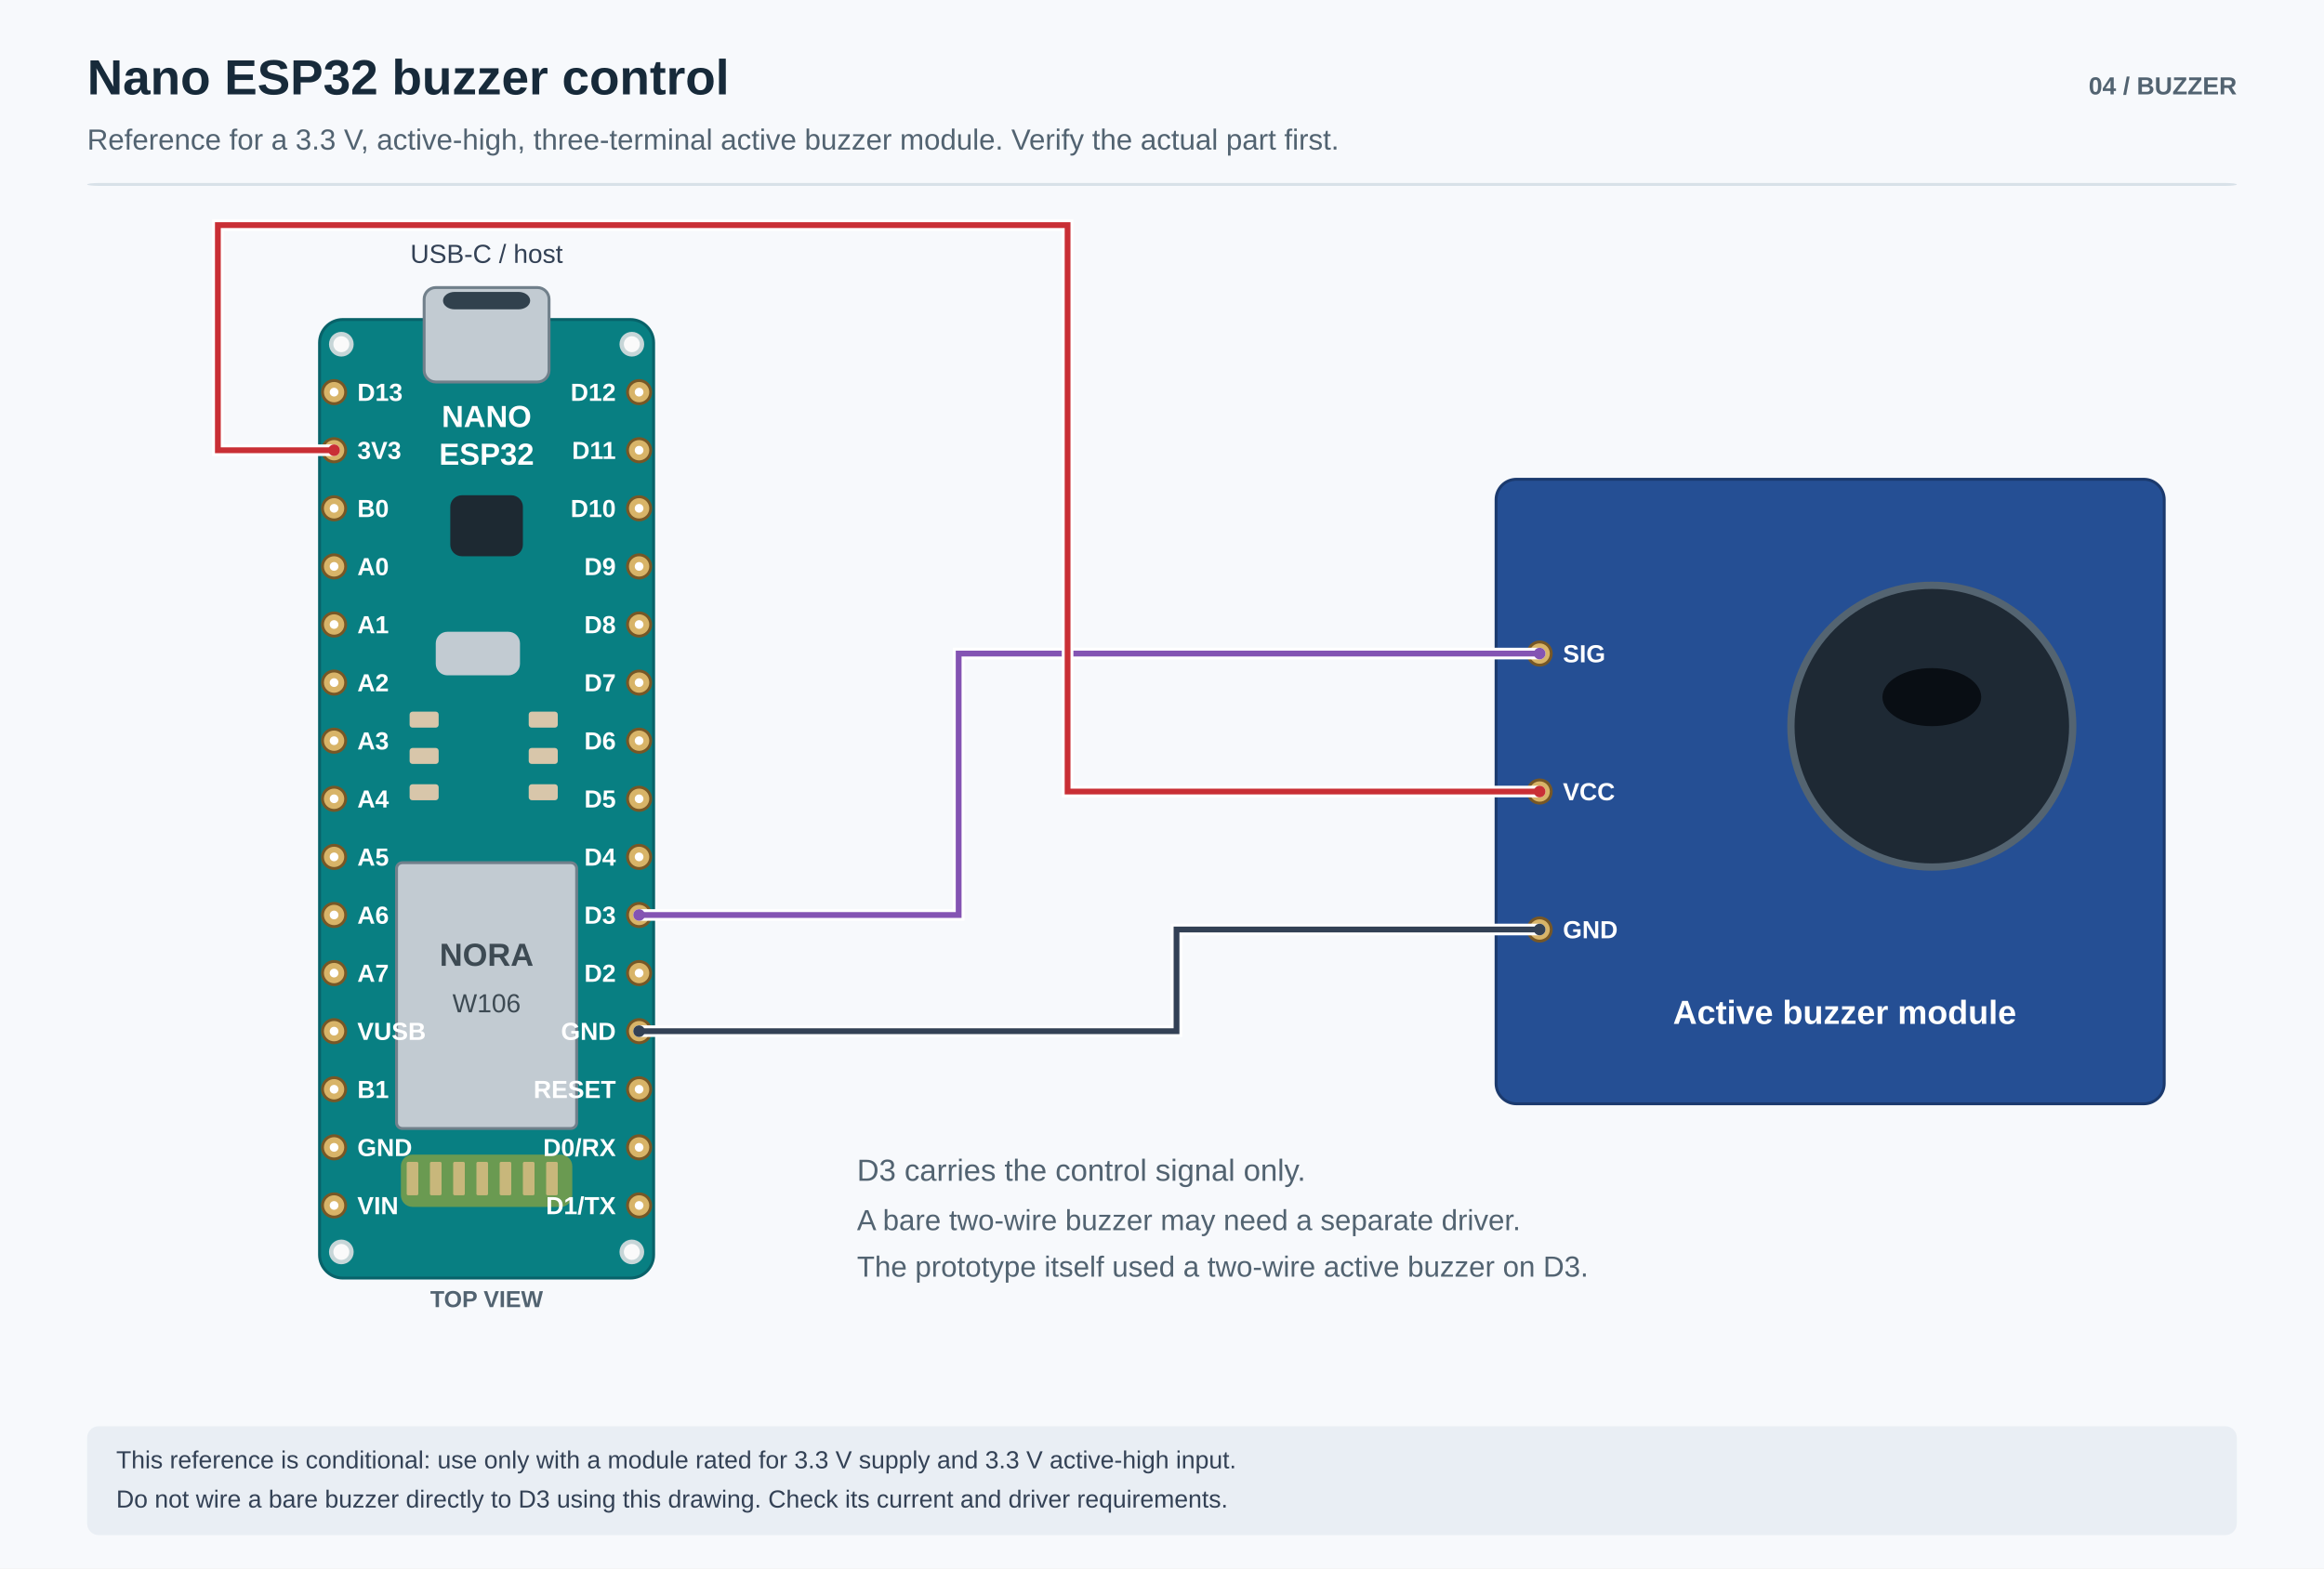
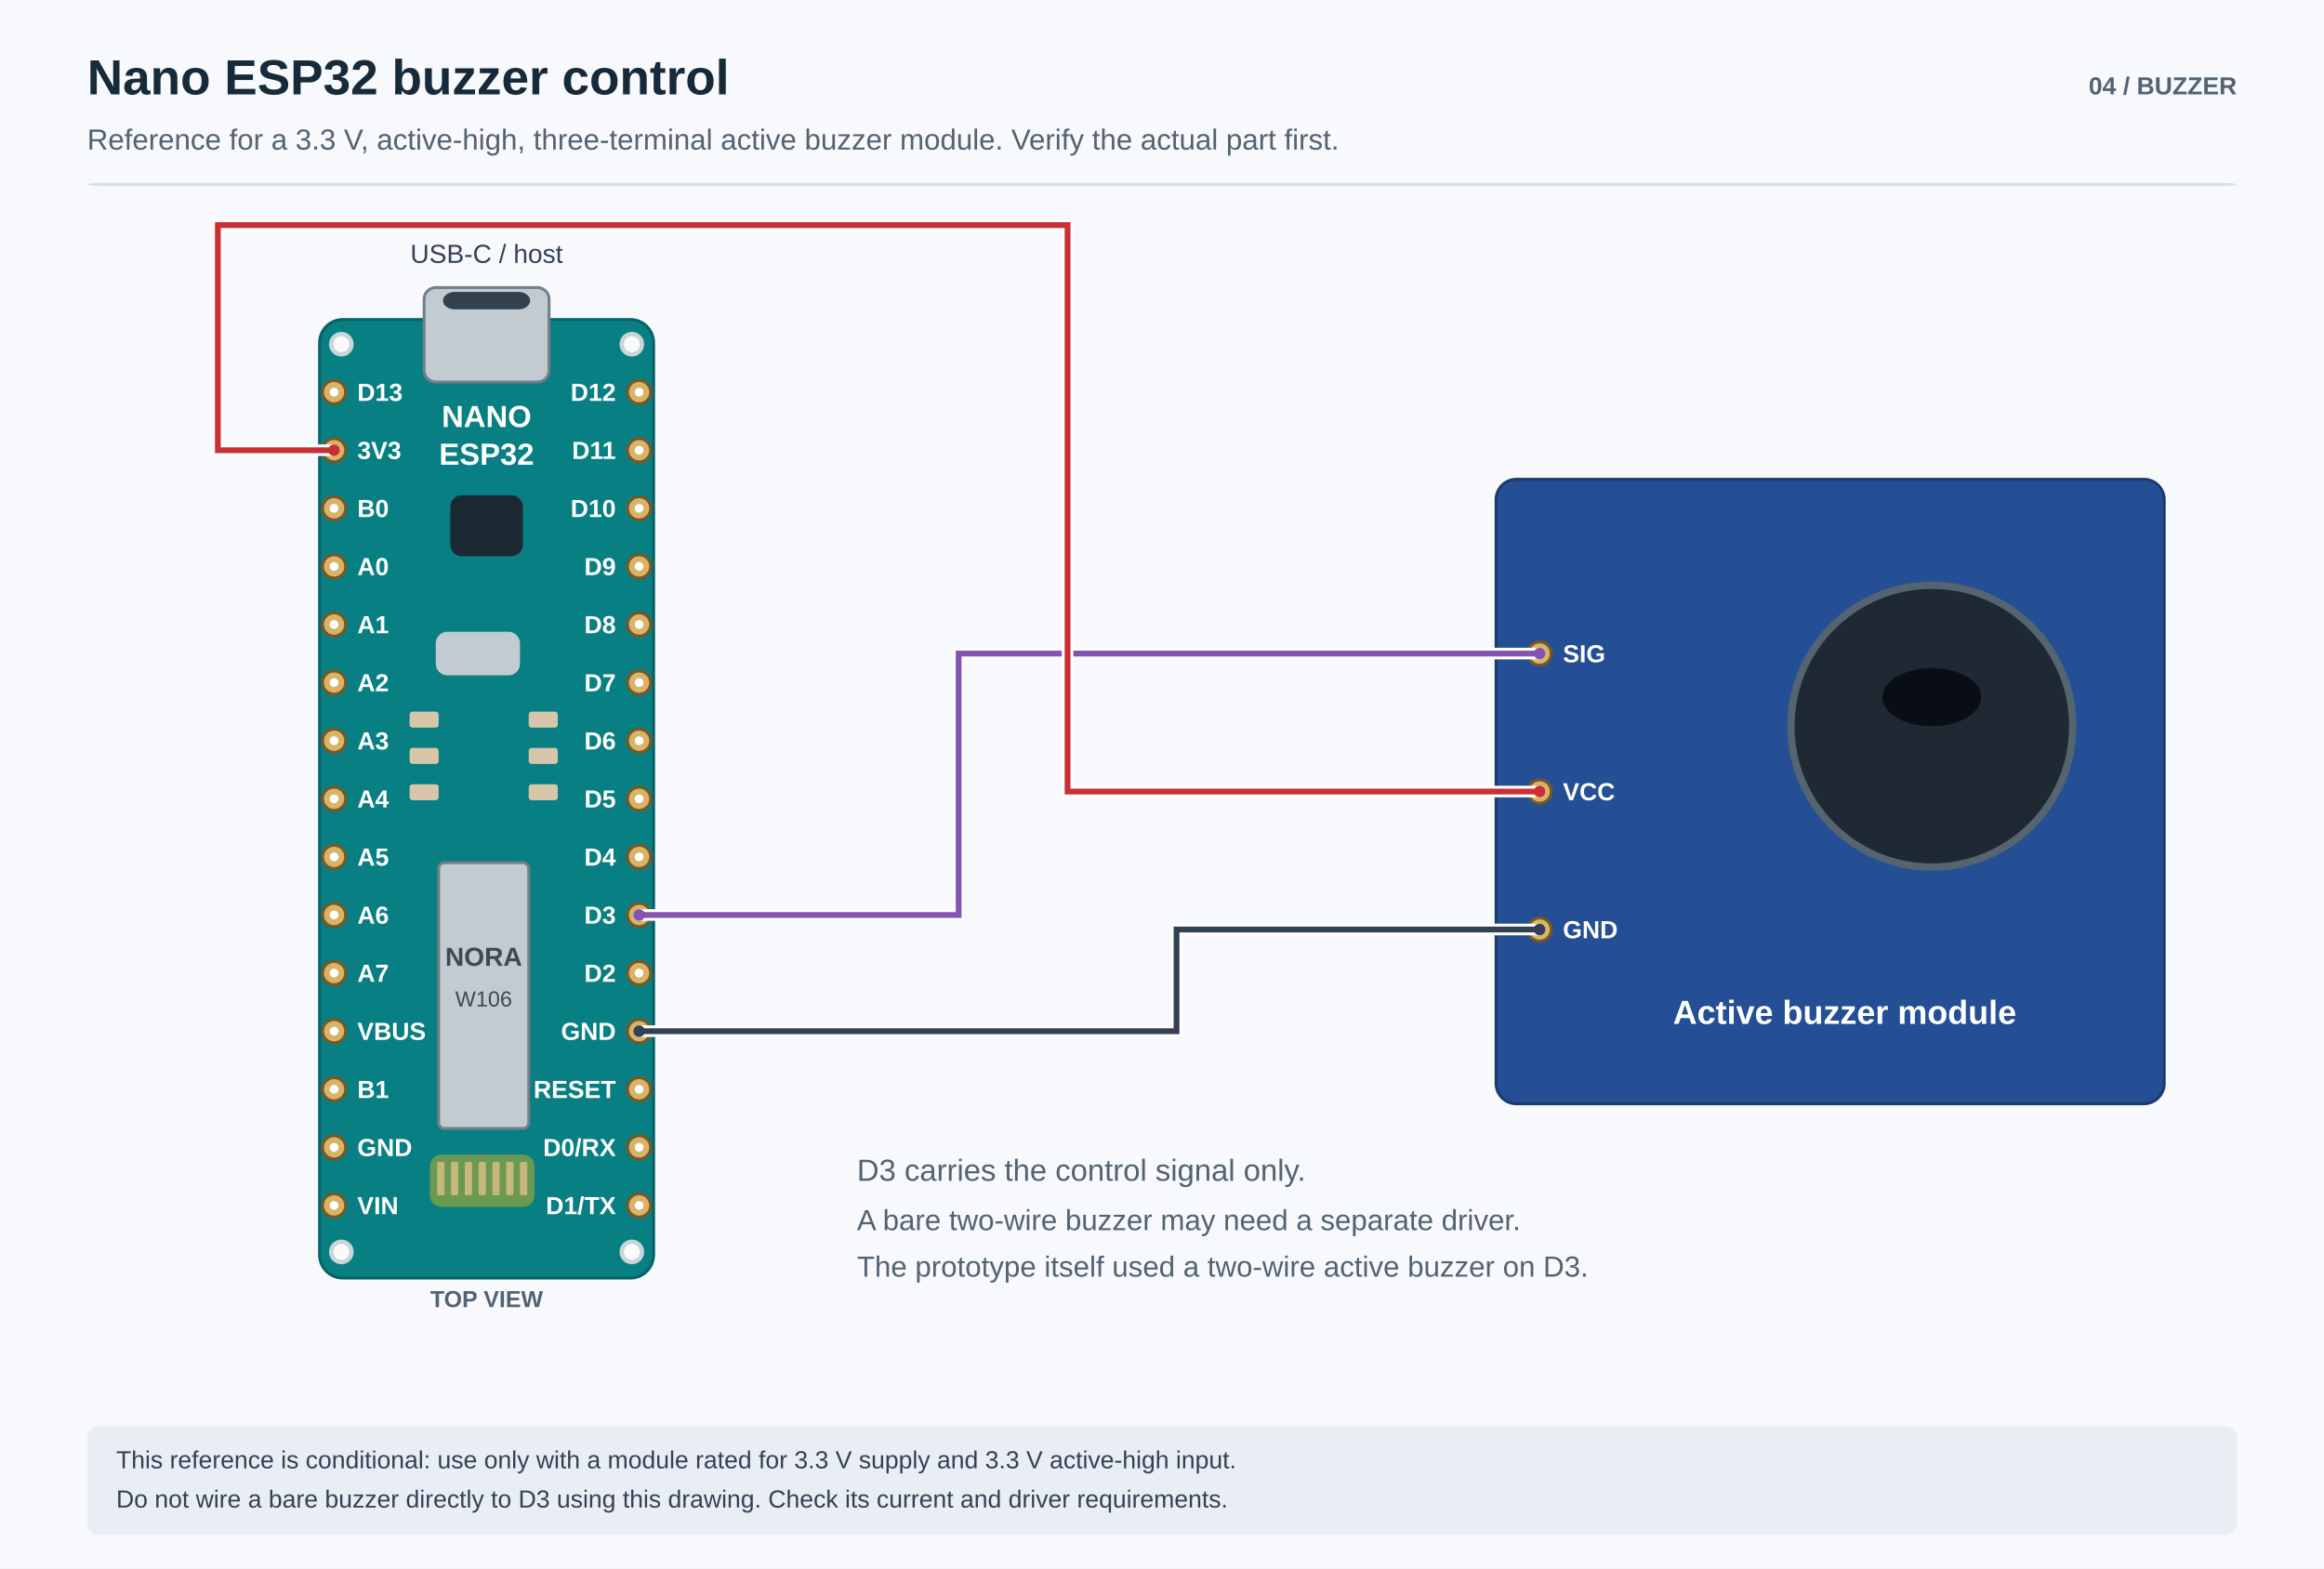
<svg xmlns="http://www.w3.org/2000/svg" width="1600" height="1080" viewBox="0 0 1600 1080" role="img">
  <style>text{font-family:Arial,Helvetica,sans-serif}</style>
  <rect x="0" y="0" width="1600" height="1080" rx="0" fill="#f7f9fc" stroke="none" stroke-width="2" />
  <text x="60" y="65" font-size="34" fill="#172a3a" text-anchor="start" font-weight="700">Nano ESP32 buzzer control</text>
  <text x="60" y="103" font-size="20" fill="#526371" text-anchor="start" font-weight="400">Reference for a 3.3 V, active-high, three-terminal active buzzer module. Verify the actual part first.</text>
  <text x="1540" y="65" font-size="17" fill="#526371" text-anchor="end" font-weight="600">04 / BUZZER</text>
  <rect x="60" y="126" width="1480" height="2" rx="8" fill="#d8e1e8" stroke="none" stroke-width="2" />
  <rect x="220" y="220" width="230" height="660" rx="16" fill="#087f82" stroke="#086269" stroke-width="2" />
  <circle cx="235" cy="237" r="7" fill="#fafafa" stroke="#c7d6d8" stroke-width="3" />
  <circle cx="435" cy="237" r="7" fill="#fafafa" stroke="#c7d6d8" stroke-width="3" />
  <circle cx="235" cy="862" r="7" fill="#fafafa" stroke="#c7d6d8" stroke-width="3" />
  <circle cx="435" cy="862" r="7" fill="#fafafa" stroke="#c7d6d8" stroke-width="3" />
  <rect x="292" y="198" width="86" height="65" rx="8" fill="#c2cbd2" stroke="#71808b" stroke-width="2" />
  <rect x="305" y="201" width="60" height="12" rx="8" fill="#31414d" stroke="none" stroke-width="2" />
  <text x="335" y="181" font-size="18" fill="#334155" text-anchor="middle" font-weight="400">USB-C / host</text>
-   <rect x="273" y="594" width="124" height="183" rx="4" fill="#c2cbd2" stroke="#71808b" stroke-width="2" />
-   <text x="335" y="665" font-size="22" fill="#3d4a53" text-anchor="middle" font-weight="700">NORA</text>
-   <text x="335" y="697" font-size="18" fill="#3d4a53" text-anchor="middle" font-weight="400">W106</text>
-   <rect x="276" y="795" width="118" height="36" rx="8" fill="#6a9a51" stroke="none" stroke-width="2" />
-   <rect x="280" y="800" width="8" height="23" rx="1" fill="#c8b77b" stroke="none" stroke-width="2" />
-   <rect x="296" y="800" width="8" height="23" rx="1" fill="#c8b77b" stroke="none" stroke-width="2" />
-   <rect x="312" y="800" width="8" height="23" rx="1" fill="#c8b77b" stroke="none" stroke-width="2" />
-   <rect x="328" y="800" width="8" height="23" rx="1" fill="#c8b77b" stroke="none" stroke-width="2" />
-   <rect x="344" y="800" width="8" height="23" rx="1" fill="#c8b77b" stroke="none" stroke-width="2" />
-   <rect x="360" y="800" width="8" height="23" rx="1" fill="#c8b77b" stroke="none" stroke-width="2" />
-   <rect x="376" y="800" width="8" height="23" rx="1" fill="#c8b77b" stroke="none" stroke-width="2" />
+   <rect x="302" y="594" width="62" height="183" rx="4" fill="#c2cbd2" stroke="#71808b" stroke-width="2" />
+   <text x="333" y="665" font-size="18" fill="#3d4a53" text-anchor="middle" font-weight="700">NORA</text>
+   <text x="333" y="693" font-size="15" fill="#3d4a53" text-anchor="middle" font-weight="400">W106</text>
+   <rect x="296" y="795" width="72" height="36" rx="8" fill="#6a9a51" stroke="none" stroke-width="2" />
+   <rect x="301.0" y="800" width="5" height="23" rx="1" fill="#c8b77b" stroke="none" stroke-width="2" />
+   <rect x="310.5" y="800" width="5" height="23" rx="1" fill="#c8b77b" stroke="none" stroke-width="2" />
+   <rect x="320.0" y="800" width="5" height="23" rx="1" fill="#c8b77b" stroke="none" stroke-width="2" />
+   <rect x="329.5" y="800" width="5" height="23" rx="1" fill="#c8b77b" stroke="none" stroke-width="2" />
+   <rect x="339.0" y="800" width="5" height="23" rx="1" fill="#c8b77b" stroke="none" stroke-width="2" />
+   <rect x="348.5" y="800" width="5" height="23" rx="1" fill="#c8b77b" stroke="none" stroke-width="2" />
+   <rect x="358.0" y="800" width="5" height="23" rx="1" fill="#c8b77b" stroke="none" stroke-width="2" />
  <rect x="310" y="341" width="50" height="42" rx="8" fill="#1d2932" stroke="none" stroke-width="2" />
  <rect x="300" y="435" width="58" height="30" rx="8" fill="#c2cbd2" stroke="none" stroke-width="2" />
  <rect x="282" y="490" width="20" height="11" rx="2" fill="#d8c6aa" stroke="none" stroke-width="2" />
  <rect x="364" y="490" width="20" height="11" rx="2" fill="#d8c6aa" stroke="none" stroke-width="2" />
  <rect x="282" y="515" width="20" height="11" rx="2" fill="#d8c6aa" stroke="none" stroke-width="2" />
  <rect x="364" y="515" width="20" height="11" rx="2" fill="#d8c6aa" stroke="none" stroke-width="2" />
  <rect x="282" y="540" width="20" height="11" rx="2" fill="#d8c6aa" stroke="none" stroke-width="2" />
  <rect x="364" y="540" width="20" height="11" rx="2" fill="#d8c6aa" stroke="none" stroke-width="2" />
  <text x="335" y="294" font-size="21" fill="#fff" text-anchor="middle" font-weight="700">NANO</text>
  <text x="335" y="320" font-size="21" fill="#fff" text-anchor="middle" font-weight="700">ESP32</text>
  <circle cx="230" cy="270" r="8" fill="#d8b468" stroke="#765726" stroke-width="2" />
  <circle cx="230" cy="270" r="3" fill="#fff" />
  <text x="246" y="276" font-size="17" fill="#fff" text-anchor="start" font-weight="600">D13</text>
  <circle cx="230" cy="310" r="8" fill="#d8b468" stroke="#765726" stroke-width="2" />
  <circle cx="230" cy="310" r="3" fill="#fff" />
  <text x="246" y="316" font-size="17" fill="#fff" text-anchor="start" font-weight="600">3V3</text>
  <circle cx="230" cy="350" r="8" fill="#d8b468" stroke="#765726" stroke-width="2" />
  <circle cx="230" cy="350" r="3" fill="#fff" />
  <text x="246" y="356" font-size="17" fill="#fff" text-anchor="start" font-weight="600">B0</text>
  <circle cx="230" cy="390" r="8" fill="#d8b468" stroke="#765726" stroke-width="2" />
  <circle cx="230" cy="390" r="3" fill="#fff" />
  <text x="246" y="396" font-size="17" fill="#fff" text-anchor="start" font-weight="600">A0</text>
  <circle cx="230" cy="430" r="8" fill="#d8b468" stroke="#765726" stroke-width="2" />
  <circle cx="230" cy="430" r="3" fill="#fff" />
  <text x="246" y="436" font-size="17" fill="#fff" text-anchor="start" font-weight="600">A1</text>
  <circle cx="230" cy="470" r="8" fill="#d8b468" stroke="#765726" stroke-width="2" />
  <circle cx="230" cy="470" r="3" fill="#fff" />
  <text x="246" y="476" font-size="17" fill="#fff" text-anchor="start" font-weight="600">A2</text>
  <circle cx="230" cy="510" r="8" fill="#d8b468" stroke="#765726" stroke-width="2" />
  <circle cx="230" cy="510" r="3" fill="#fff" />
  <text x="246" y="516" font-size="17" fill="#fff" text-anchor="start" font-weight="600">A3</text>
  <circle cx="230" cy="550" r="8" fill="#d8b468" stroke="#765726" stroke-width="2" />
  <circle cx="230" cy="550" r="3" fill="#fff" />
  <text x="246" y="556" font-size="17" fill="#fff" text-anchor="start" font-weight="600">A4</text>
  <circle cx="230" cy="590" r="8" fill="#d8b468" stroke="#765726" stroke-width="2" />
  <circle cx="230" cy="590" r="3" fill="#fff" />
  <text x="246" y="596" font-size="17" fill="#fff" text-anchor="start" font-weight="600">A5</text>
  <circle cx="230" cy="630" r="8" fill="#d8b468" stroke="#765726" stroke-width="2" />
  <circle cx="230" cy="630" r="3" fill="#fff" />
  <text x="246" y="636" font-size="17" fill="#fff" text-anchor="start" font-weight="600">A6</text>
  <circle cx="230" cy="670" r="8" fill="#d8b468" stroke="#765726" stroke-width="2" />
  <circle cx="230" cy="670" r="3" fill="#fff" />
  <text x="246" y="676" font-size="17" fill="#fff" text-anchor="start" font-weight="600">A7</text>
  <circle cx="230" cy="710" r="8" fill="#d8b468" stroke="#765726" stroke-width="2" />
  <circle cx="230" cy="710" r="3" fill="#fff" />
-   <text x="246" y="716" font-size="17" fill="#fff" text-anchor="start" font-weight="600">VUSB</text>
+   <text x="246" y="716" font-size="17" fill="#fff" text-anchor="start" font-weight="600">VBUS</text>
  <circle cx="230" cy="750" r="8" fill="#d8b468" stroke="#765726" stroke-width="2" />
  <circle cx="230" cy="750" r="3" fill="#fff" />
  <text x="246" y="756" font-size="17" fill="#fff" text-anchor="start" font-weight="600">B1</text>
  <circle cx="230" cy="790" r="8" fill="#d8b468" stroke="#765726" stroke-width="2" />
  <circle cx="230" cy="790" r="3" fill="#fff" />
  <text x="246" y="796" font-size="17" fill="#fff" text-anchor="start" font-weight="600">GND</text>
  <circle cx="230" cy="830" r="8" fill="#d8b468" stroke="#765726" stroke-width="2" />
  <circle cx="230" cy="830" r="3" fill="#fff" />
  <text x="246" y="836" font-size="17" fill="#fff" text-anchor="start" font-weight="600">VIN</text>
  <circle cx="440" cy="270" r="8" fill="#d8b468" stroke="#765726" stroke-width="2" />
  <circle cx="440" cy="270" r="3" fill="#fff" />
  <text x="424" y="276" font-size="17" fill="#fff" text-anchor="end" font-weight="600">D12</text>
  <circle cx="440" cy="310" r="8" fill="#d8b468" stroke="#765726" stroke-width="2" />
  <circle cx="440" cy="310" r="3" fill="#fff" />
  <text x="424" y="316" font-size="17" fill="#fff" text-anchor="end" font-weight="600">D11</text>
  <circle cx="440" cy="350" r="8" fill="#d8b468" stroke="#765726" stroke-width="2" />
  <circle cx="440" cy="350" r="3" fill="#fff" />
  <text x="424" y="356" font-size="17" fill="#fff" text-anchor="end" font-weight="600">D10</text>
  <circle cx="440" cy="390" r="8" fill="#d8b468" stroke="#765726" stroke-width="2" />
  <circle cx="440" cy="390" r="3" fill="#fff" />
  <text x="424" y="396" font-size="17" fill="#fff" text-anchor="end" font-weight="600">D9</text>
  <circle cx="440" cy="430" r="8" fill="#d8b468" stroke="#765726" stroke-width="2" />
  <circle cx="440" cy="430" r="3" fill="#fff" />
  <text x="424" y="436" font-size="17" fill="#fff" text-anchor="end" font-weight="600">D8</text>
  <circle cx="440" cy="470" r="8" fill="#d8b468" stroke="#765726" stroke-width="2" />
  <circle cx="440" cy="470" r="3" fill="#fff" />
  <text x="424" y="476" font-size="17" fill="#fff" text-anchor="end" font-weight="600">D7</text>
  <circle cx="440" cy="510" r="8" fill="#d8b468" stroke="#765726" stroke-width="2" />
  <circle cx="440" cy="510" r="3" fill="#fff" />
  <text x="424" y="516" font-size="17" fill="#fff" text-anchor="end" font-weight="600">D6</text>
  <circle cx="440" cy="550" r="8" fill="#d8b468" stroke="#765726" stroke-width="2" />
  <circle cx="440" cy="550" r="3" fill="#fff" />
  <text x="424" y="556" font-size="17" fill="#fff" text-anchor="end" font-weight="600">D5</text>
  <circle cx="440" cy="590" r="8" fill="#d8b468" stroke="#765726" stroke-width="2" />
  <circle cx="440" cy="590" r="3" fill="#fff" />
  <text x="424" y="596" font-size="17" fill="#fff" text-anchor="end" font-weight="600">D4</text>
  <circle cx="440" cy="630" r="8" fill="#d8b468" stroke="#765726" stroke-width="2" />
  <circle cx="440" cy="630" r="3" fill="#fff" />
  <text x="424" y="636" font-size="17" fill="#fff" text-anchor="end" font-weight="600">D3</text>
  <circle cx="440" cy="670" r="8" fill="#d8b468" stroke="#765726" stroke-width="2" />
  <circle cx="440" cy="670" r="3" fill="#fff" />
  <text x="424" y="676" font-size="17" fill="#fff" text-anchor="end" font-weight="600">D2</text>
  <circle cx="440" cy="710" r="8" fill="#d8b468" stroke="#765726" stroke-width="2" />
  <circle cx="440" cy="710" r="3" fill="#fff" />
  <text x="424" y="716" font-size="17" fill="#fff" text-anchor="end" font-weight="600">GND</text>
  <circle cx="440" cy="750" r="8" fill="#d8b468" stroke="#765726" stroke-width="2" />
  <circle cx="440" cy="750" r="3" fill="#fff" />
  <text x="424" y="756" font-size="17" fill="#fff" text-anchor="end" font-weight="600">RESET</text>
  <circle cx="440" cy="790" r="8" fill="#d8b468" stroke="#765726" stroke-width="2" />
  <circle cx="440" cy="790" r="3" fill="#fff" />
  <text x="424" y="796" font-size="17" fill="#fff" text-anchor="end" font-weight="600">D0/RX</text>
  <circle cx="440" cy="830" r="8" fill="#d8b468" stroke="#765726" stroke-width="2" />
  <circle cx="440" cy="830" r="3" fill="#fff" />
  <text x="424" y="836" font-size="17" fill="#fff" text-anchor="end" font-weight="600">D1/TX</text>
  <text x="335" y="900" font-size="16" fill="#526371" text-anchor="middle" font-weight="700">TOP VIEW</text>
  <rect x="1030" y="330" width="460" height="430" rx="14" fill="#254f94" stroke="#1b3a6e" stroke-width="2" />
  <circle cx="1330" cy="500" r="97" fill="#1e2934" stroke="#546471" stroke-width="5" />
  <ellipse cx="1330" cy="480" rx="34" ry="20" fill="#090e14" />
  <text x="1270" y="705" font-size="23" fill="#fff" text-anchor="middle" font-weight="700">Active buzzer module</text>
  <circle cx="1060" cy="450" r="8" fill="#d8b468" stroke="#765726" stroke-width="2" />
  <circle cx="1060" cy="450" r="3" fill="#fff" />
  <text x="1076" y="456" font-size="17" fill="#fff" text-anchor="start" font-weight="600">SIG</text>
  <circle cx="1060" cy="545" r="8" fill="#d8b468" stroke="#765726" stroke-width="2" />
  <circle cx="1060" cy="545" r="3" fill="#fff" />
  <text x="1076" y="551" font-size="17" fill="#fff" text-anchor="start" font-weight="600">VCC</text>
  <circle cx="1060" cy="640" r="8" fill="#d8b468" stroke="#765726" stroke-width="2" />
  <circle cx="1060" cy="640" r="3" fill="#fff" />
  <text x="1076" y="646" font-size="17" fill="#fff" text-anchor="start" font-weight="600">GND</text>
  <text x="590" y="813" font-size="21" fill="#526371" text-anchor="start" font-weight="400">D3 carries the control signal only.</text>
  <text x="590" y="847" font-size="20" fill="#526371" text-anchor="start" font-weight="400">A bare two-wire buzzer may need a separate driver.</text>
  <text x="590" y="879" font-size="20" fill="#526371" text-anchor="start" font-weight="400">The prototype itself used a two-wire active buzzer on D3.</text>
  <rect x="60" y="982" width="1480" height="75" rx="8" fill="#e9eef4" stroke="none" stroke-width="2" />
  <text x="80" y="1011" font-size="17" fill="#334155" text-anchor="start" font-weight="400">This reference is conditional: use only with a module rated for 3.3 V supply and 3.3 V active-high input.</text>
  <text x="80" y="1038" font-size="17" fill="#334155" text-anchor="start" font-weight="400">Do not wire a bare buzzer directly to D3 using this drawing. Check its current and driver requirements.</text>
  <path d="M440,630 H660 V450 H1060" fill="none" stroke="#fff" stroke-width="8" stroke-linecap="round" />
  <path d="M440,630 H660 V450 H1060" fill="none" stroke="#8454b3" stroke-width="4" stroke-linecap="round" />
  <circle cx="440" cy="630" r="4" fill="#8454b3" />
  <circle cx="1060" cy="450" r="4" fill="#8454b3" />
  <path d="M230,310 H150 V155 H735 V545 H1060" fill="none" stroke="#fff" stroke-width="8" stroke-linecap="round" />
  <path d="M230,310 H150 V155 H735 V545 H1060" fill="none" stroke="#c92f35" stroke-width="4" stroke-linecap="round" />
  <circle cx="230" cy="310" r="4" fill="#c92f35" />
  <circle cx="1060" cy="545" r="4" fill="#c92f35" />
  <path d="M440,710 H810 V640 H1060" fill="none" stroke="#fff" stroke-width="8" stroke-linecap="round" />
  <path d="M440,710 H810 V640 H1060" fill="none" stroke="#334155" stroke-width="4" stroke-linecap="round" />
  <circle cx="440" cy="710" r="4" fill="#334155" />
  <circle cx="1060" cy="640" r="4" fill="#334155" />
</svg>
